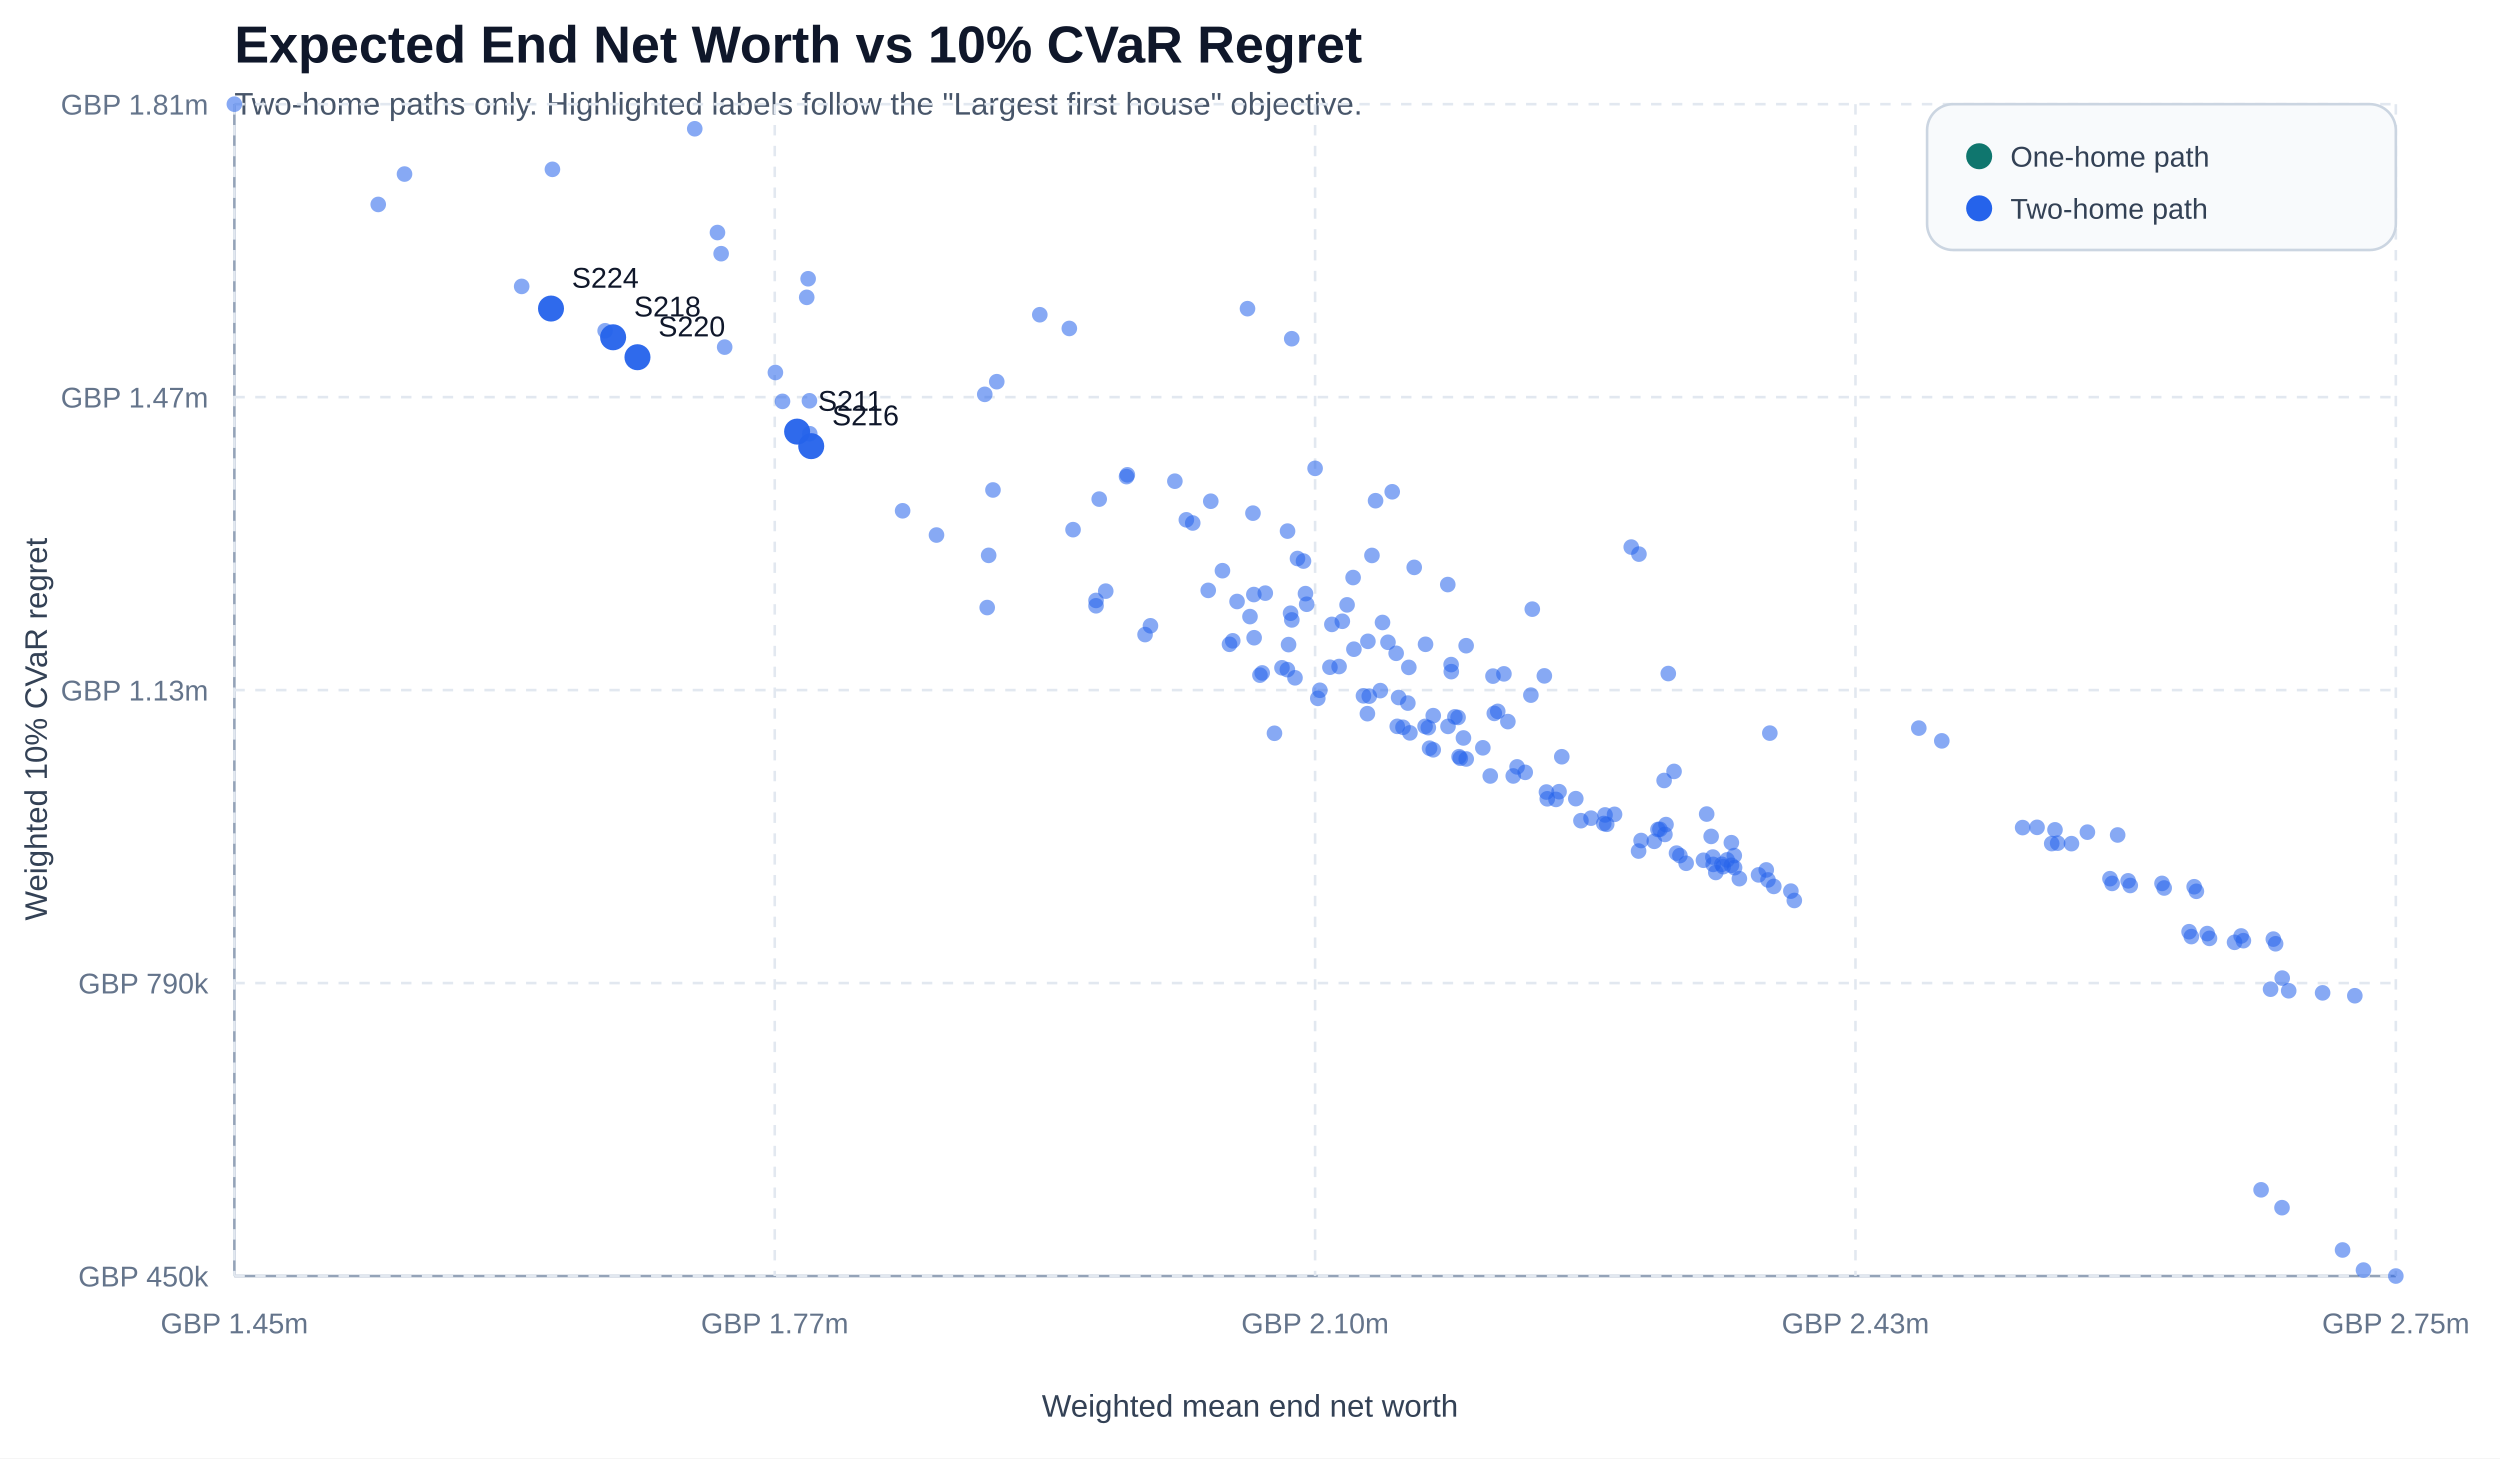
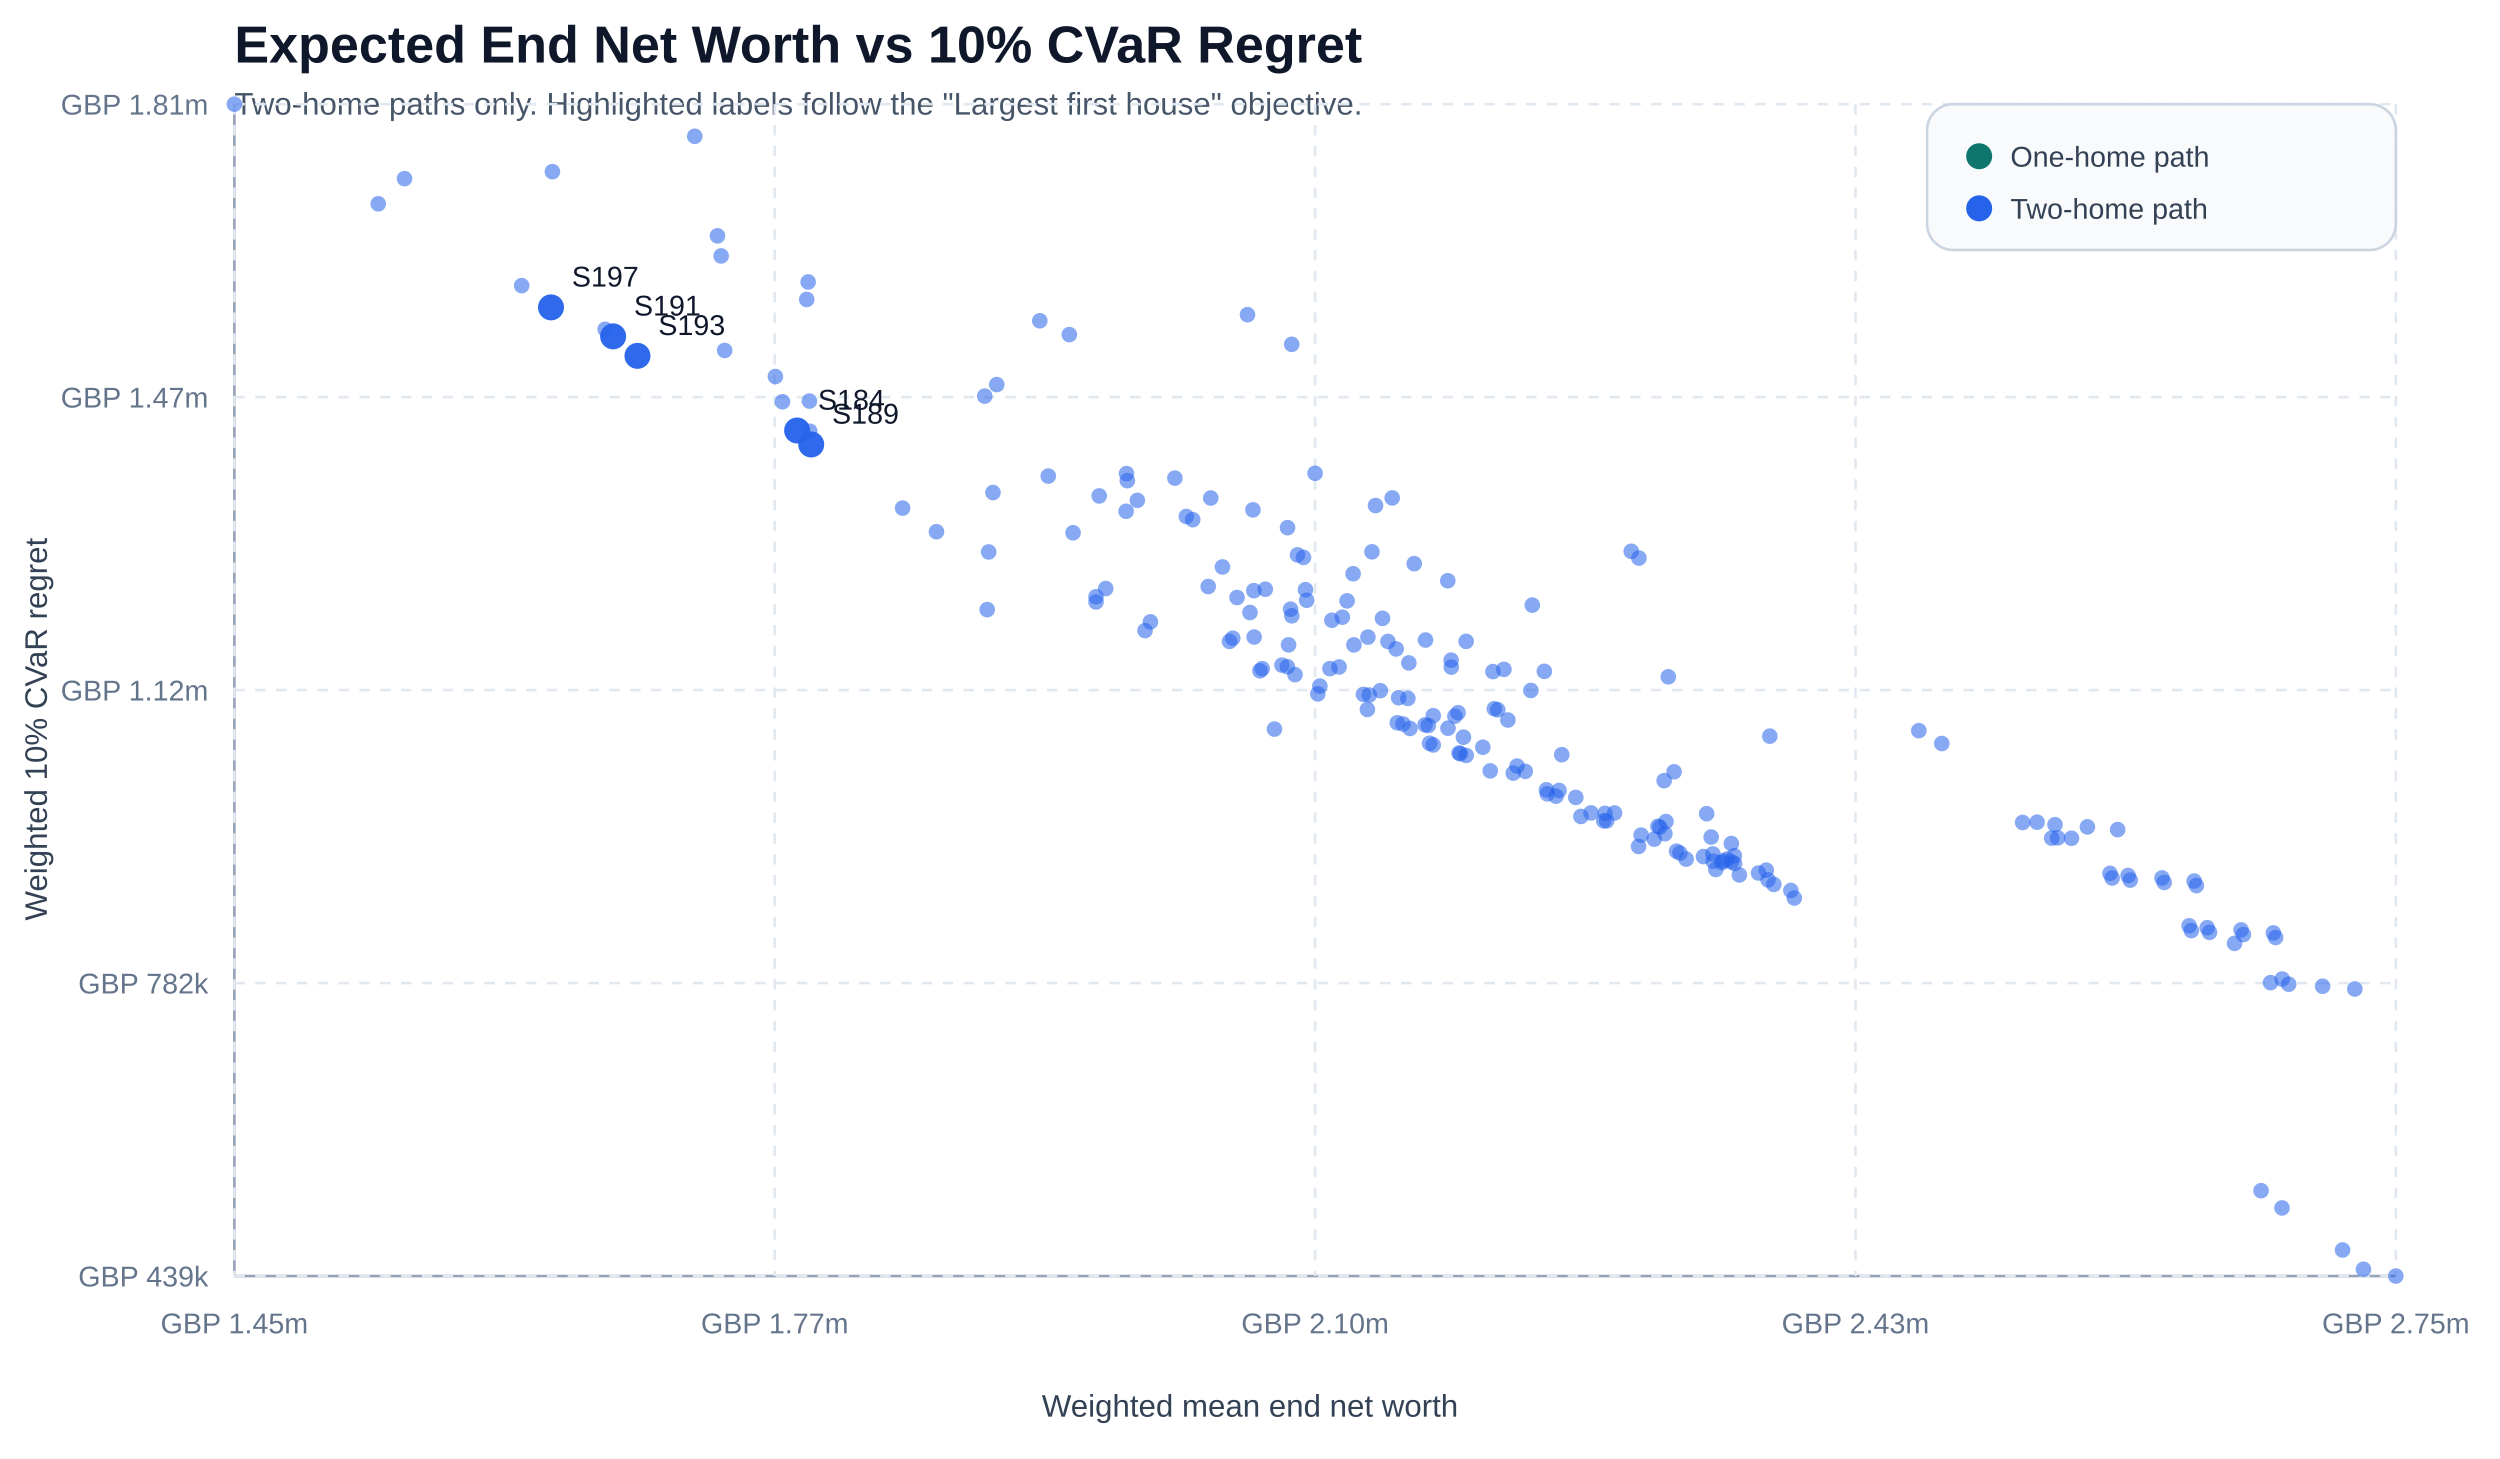
<svg xmlns="http://www.w3.org/2000/svg" width="960" height="560" viewBox="0 0 960 560">
  <rect width="960" height="560" fill="#ffffff" />
  <text x="90" y="24" font-size="20" font-family="Arial, sans-serif" font-weight="700" fill="#0f172a">Expected End Net Worth vs 10% CVaR Regret</text>
  <text x="90" y="44" font-size="12" font-family="Arial, sans-serif" fill="#475569">Two-home paths only. Highlighted labels follow the "Largest first house" objective.</text>
  <line x1="90" y1="490" x2="920" y2="490" stroke="#94a3b8" />
  <line x1="90" y1="40" x2="90" y2="490" stroke="#94a3b8" />
  <line x1="90" y1="40" x2="90" y2="490" stroke="#e2e8f0" stroke-dasharray="4 4" />
  <line x1="90" y1="490" x2="920" y2="490" stroke="#e2e8f0" stroke-dasharray="4 4" />
  <text x="90" y="512" text-anchor="middle" font-size="11" font-family="Arial, sans-serif" fill="#64748b">GBP 1.45m</text>
-   <text x="80" y="494" text-anchor="end" font-size="11" font-family="Arial, sans-serif" fill="#64748b">GBP 450k</text>
+   <text x="80" y="494" text-anchor="end" font-size="11" font-family="Arial, sans-serif" fill="#64748b">GBP 439k</text>
  <line x1="297.5" y1="40" x2="297.5" y2="490" stroke="#e2e8f0" stroke-dasharray="4 4" />
  <line x1="90" y1="377.5" x2="920" y2="377.5" stroke="#e2e8f0" stroke-dasharray="4 4" />
  <text x="297.5" y="512" text-anchor="middle" font-size="11" font-family="Arial, sans-serif" fill="#64748b">GBP 1.77m</text>
-   <text x="80" y="381.5" text-anchor="end" font-size="11" font-family="Arial, sans-serif" fill="#64748b">GBP 790k</text>
+   <text x="80" y="381.5" text-anchor="end" font-size="11" font-family="Arial, sans-serif" fill="#64748b">GBP 782k</text>
  <line x1="505" y1="40" x2="505" y2="490" stroke="#e2e8f0" stroke-dasharray="4 4" />
  <line x1="90" y1="265" x2="920" y2="265" stroke="#e2e8f0" stroke-dasharray="4 4" />
  <text x="505" y="512" text-anchor="middle" font-size="11" font-family="Arial, sans-serif" fill="#64748b">GBP 2.10m</text>
-   <text x="80" y="269" text-anchor="end" font-size="11" font-family="Arial, sans-serif" fill="#64748b">GBP 1.13m</text>
+   <text x="80" y="269" text-anchor="end" font-size="11" font-family="Arial, sans-serif" fill="#64748b">GBP 1.12m</text>
  <line x1="712.5" y1="40" x2="712.5" y2="490" stroke="#e2e8f0" stroke-dasharray="4 4" />
  <line x1="90" y1="152.5" x2="920" y2="152.5" stroke="#e2e8f0" stroke-dasharray="4 4" />
  <text x="712.5" y="512" text-anchor="middle" font-size="11" font-family="Arial, sans-serif" fill="#64748b">GBP 2.43m</text>
  <text x="80" y="156.5" text-anchor="end" font-size="11" font-family="Arial, sans-serif" fill="#64748b">GBP 1.47m</text>
  <line x1="920" y1="40" x2="920" y2="490" stroke="#e2e8f0" stroke-dasharray="4 4" />
  <line x1="90" y1="40" x2="920" y2="40" stroke="#e2e8f0" stroke-dasharray="4 4" />
  <text x="920" y="512" text-anchor="middle" font-size="11" font-family="Arial, sans-serif" fill="#64748b">GBP 2.75m</text>
  <text x="80" y="44" text-anchor="end" font-size="11" font-family="Arial, sans-serif" fill="#64748b">GBP 1.81m</text>
  <polyline points="920,490" fill="none" stroke="#0f766e" stroke-width="2.5" />
-   <circle cx="548.948" cy="287.307" r="3" fill="#2563eb" opacity="0.55" />
-   <circle cx="483.819" cy="259.259" r="3" fill="#2563eb" opacity="0.55" />
-   <circle cx="506.037" cy="268.173" r="3" fill="#2563eb" opacity="0.55" />
-   <circle cx="560.278" cy="290.574" r="3" fill="#2563eb" opacity="0.55" />
-   <circle cx="536.544" cy="278.919" r="3" fill="#2563eb" opacity="0.55" />
-   <circle cx="647.477" cy="331.497" r="3" fill="#2563eb" opacity="0.55" />
-   <circle cx="573.304" cy="259.629" r="3" fill="#2563eb" opacity="0.55" />
-   <circle cx="441.774" cy="240.305" r="3" fill="#2563eb" opacity="0.55" />
-   <circle cx="629.215" cy="326.806" r="3" fill="#2563eb" opacity="0.55" />
-   <circle cx="484.683" cy="258.403" r="3" fill="#2563eb" opacity="0.55" />
-   <circle cx="597.499" cy="306.978" r="3" fill="#2563eb" opacity="0.55" />
-   <circle cx="610.951" cy="314.172" r="3" fill="#2563eb" opacity="0.55" />
-   <circle cx="658.864" cy="335.033" r="3" fill="#2563eb" opacity="0.55" />
-   <circle cx="562.998" cy="247.95" r="3" fill="#2563eb" opacity="0.55" />
-   <circle cx="420.878" cy="232.622" r="3" fill="#2563eb" opacity="0.55" />
-   <circle cx="557.295" cy="257.907" r="3" fill="#2563eb" opacity="0.55" />
-   <circle cx="538.747" cy="279.275" r="3" fill="#2563eb" opacity="0.55" />
-   <circle cx="572.257" cy="297.981" r="3" fill="#2563eb" opacity="0.55" />
-   <circle cx="639.746" cy="316.64" r="3" fill="#2563eb" opacity="0.55" />
-   <circle cx="557.234" cy="255.202" r="3" fill="#2563eb" opacity="0.55" />
-   <circle cx="594.155" cy="306.743" r="3" fill="#2563eb" opacity="0.55" />
-   <circle cx="645.08" cy="328.547" r="3" fill="#2563eb" opacity="0.55" />
-   <circle cx="635.24" cy="323.067" r="3" fill="#2563eb" opacity="0.55" />
-   <circle cx="581.093" cy="297.969" r="3" fill="#2563eb" opacity="0.55" />
-   <circle cx="547.227" cy="278.933" r="3" fill="#2563eb" opacity="0.55" />
-   <circle cx="523.568" cy="267.195" r="3" fill="#2563eb" opacity="0.55" />
-   <circle cx="616.971" cy="316.526" r="3" fill="#2563eb" opacity="0.55" />
-   <circle cx="547.403" cy="247.413" r="3" fill="#2563eb" opacity="0.55" />
-   <circle cx="607.08" cy="315.146" r="3" fill="#2563eb" opacity="0.55" />
-   <circle cx="598.677" cy="304.01" r="3" fill="#2563eb" opacity="0.55" />
-   <circle cx="494.348" cy="257.138" r="3" fill="#2563eb" opacity="0.55" />
-   <circle cx="615.855" cy="316.222" r="3" fill="#2563eb" opacity="0.55" />
-   <circle cx="585.686" cy="296.582" r="3" fill="#2563eb" opacity="0.55" />
-   <circle cx="541.406" cy="281.431" r="3" fill="#2563eb" opacity="0.55" />
-   <circle cx="561.961" cy="283.378" r="3" fill="#2563eb" opacity="0.55" />
-   <circle cx="550.353" cy="287.926" r="3" fill="#2563eb" opacity="0.55" />
-   <circle cx="667.917" cy="337.403" r="3" fill="#2563eb" opacity="0.55" />
-   <circle cx="540.991" cy="256.274" r="3" fill="#2563eb" opacity="0.55" />
-   <circle cx="536.123" cy="250.864" r="3" fill="#2563eb" opacity="0.55" />
-   <circle cx="619.985" cy="312.706" r="3" fill="#2563eb" opacity="0.55" />
-   <circle cx="530.882" cy="239.033" r="3" fill="#2563eb" opacity="0.55" />
-   <circle cx="654.128" cy="330.338" r="3" fill="#2563eb" opacity="0.55" />
-   <circle cx="472.132" cy="247.413" r="3" fill="#2563eb" opacity="0.55" />
-   <circle cx="517.278" cy="232.266" r="3" fill="#2563eb" opacity="0.55" />
-   <circle cx="689.018" cy="345.784" r="3" fill="#2563eb" opacity="0.55" />
-   <circle cx="630.179" cy="322.756" r="3" fill="#2563eb" opacity="0.55" />
-   <circle cx="582.558" cy="294.483" r="3" fill="#2563eb" opacity="0.55" />
-   <circle cx="525.795" cy="267.325" r="3" fill="#2563eb" opacity="0.55" />
-   <circle cx="616.338" cy="312.933" r="3" fill="#2563eb" opacity="0.55" />
-   <circle cx="540.614" cy="269.986" r="3" fill="#2563eb" opacity="0.55" />
-   <circle cx="525.278" cy="246.27" r="3" fill="#2563eb" opacity="0.55" />
-   <circle cx="506.828" cy="265.068" r="3" fill="#2563eb" opacity="0.55" />
-   <circle cx="511.439" cy="239.77" r="3" fill="#2563eb" opacity="0.55" />
-   <circle cx="605.105" cy="306.682" r="3" fill="#2563eb" opacity="0.55" />
-   <circle cx="661.717" cy="332.794" r="3" fill="#2563eb" opacity="0.55" />
-   <circle cx="560.763" cy="291.167" r="3" fill="#2563eb" opacity="0.55" />
-   <circle cx="496.055" cy="238.049" r="3" fill="#2563eb" opacity="0.55" />
-   <circle cx="473.375" cy="246.078" r="3" fill="#2563eb" opacity="0.55" />
-   <circle cx="657.869" cy="331.93" r="3" fill="#2563eb" opacity="0.55" />
-   <circle cx="664.874" cy="332.277" r="3" fill="#2563eb" opacity="0.55" />
-   <circle cx="420.879" cy="230.565" r="3" fill="#2563eb" opacity="0.55" />
-   <circle cx="643.78" cy="327.597" r="3" fill="#2563eb" opacity="0.55" />
-   <circle cx="593.834" cy="304.141" r="3" fill="#2563eb" opacity="0.55" />
-   <circle cx="569.41" cy="287.16" r="3" fill="#2563eb" opacity="0.55" />
-   <circle cx="657.736" cy="329.112" r="3" fill="#2563eb" opacity="0.55" />
-   <circle cx="525.082" cy="274.048" r="3" fill="#2563eb" opacity="0.55" />
-   <circle cx="587.854" cy="266.93" r="3" fill="#2563eb" opacity="0.55" />
-   <circle cx="599.722" cy="290.592" r="3" fill="#2563eb" opacity="0.55" />
-   <circle cx="492.278" cy="256.429" r="3" fill="#2563eb" opacity="0.55" />
-   <circle cx="593.03" cy="259.534" r="3" fill="#2563eb" opacity="0.55" />
-   <circle cx="573.814" cy="273.948" r="3" fill="#2563eb" opacity="0.55" />
-   <circle cx="497.277" cy="260.281" r="3" fill="#2563eb" opacity="0.55" />
-   <circle cx="515.452" cy="238.568" r="3" fill="#2563eb" opacity="0.55" />
-   <circle cx="681.139" cy="340.381" r="3" fill="#2563eb" opacity="0.55" />
-   <circle cx="559.901" cy="275.499" r="3" fill="#2563eb" opacity="0.55" />
-   <circle cx="577.509" cy="258.764" r="3" fill="#2563eb" opacity="0.55" />
-   <circle cx="575.135" cy="273.167" r="3" fill="#2563eb" opacity="0.55" />
-   <circle cx="661.206" cy="331.886" r="3" fill="#2563eb" opacity="0.55" />
-   <circle cx="481.587" cy="244.889" r="3" fill="#2563eb" opacity="0.55" />
-   <circle cx="548.478" cy="279.411" r="3" fill="#2563eb" opacity="0.55" />
-   <circle cx="636.646" cy="318.522" r="3" fill="#2563eb" opacity="0.55" />
-   <circle cx="501.764" cy="232.029" r="3" fill="#2563eb" opacity="0.55" />
-   <circle cx="655.364" cy="312.598" r="3" fill="#2563eb" opacity="0.55" />
-   <circle cx="675.289" cy="335.958" r="3" fill="#2563eb" opacity="0.55" />
-   <circle cx="519.898" cy="249.292" r="3" fill="#2563eb" opacity="0.55" />
+   <circle cx="548.948" cy="285.415" r="3" fill="#2563eb" opacity="0.55" />
+   <circle cx="483.819" cy="257.584" r="3" fill="#2563eb" opacity="0.55" />
+   <circle cx="506.037" cy="266.446" r="3" fill="#2563eb" opacity="0.55" />
+   <circle cx="560.278" cy="289.164" r="3" fill="#2563eb" opacity="0.55" />
+   <circle cx="536.544" cy="277.553" r="3" fill="#2563eb" opacity="0.55" />
+   <circle cx="647.477" cy="329.896" r="3" fill="#2563eb" opacity="0.55" />
+   <circle cx="441.774" cy="238.793" r="3" fill="#2563eb" opacity="0.55" />
+   <circle cx="573.304" cy="257.886" r="3" fill="#2563eb" opacity="0.55" />
+   <circle cx="629.215" cy="325.03" r="3" fill="#2563eb" opacity="0.55" />
+   <circle cx="484.683" cy="256.763" r="3" fill="#2563eb" opacity="0.55" />
+   <circle cx="597.499" cy="305.733" r="3" fill="#2563eb" opacity="0.55" />
+   <circle cx="610.951" cy="312.157" r="3" fill="#2563eb" opacity="0.55" />
+   <circle cx="658.864" cy="333.877" r="3" fill="#2563eb" opacity="0.55" />
+   <circle cx="562.998" cy="246.292" r="3" fill="#2563eb" opacity="0.55" />
+   <circle cx="420.878" cy="231.15" r="3" fill="#2563eb" opacity="0.55" />
+   <circle cx="557.295" cy="256.173" r="3" fill="#2563eb" opacity="0.55" />
+   <circle cx="538.747" cy="277.993" r="3" fill="#2563eb" opacity="0.55" />
+   <circle cx="572.257" cy="296.018" r="3" fill="#2563eb" opacity="0.55" />
+   <circle cx="639.746" cy="315.482" r="3" fill="#2563eb" opacity="0.55" />
+   <circle cx="557.234" cy="253.497" r="3" fill="#2563eb" opacity="0.55" />
+   <circle cx="594.155" cy="304.814" r="3" fill="#2563eb" opacity="0.55" />
+   <circle cx="645.08" cy="327.574" r="3" fill="#2563eb" opacity="0.55" />
+   <circle cx="635.24" cy="322.22" r="3" fill="#2563eb" opacity="0.55" />
+   <circle cx="581.093" cy="296.868" r="3" fill="#2563eb" opacity="0.55" />
+   <circle cx="547.227" cy="278.343" r="3" fill="#2563eb" opacity="0.55" />
+   <circle cx="523.568" cy="266.64" r="3" fill="#2563eb" opacity="0.55" />
+   <circle cx="616.971" cy="315.213" r="3" fill="#2563eb" opacity="0.55" />
+   <circle cx="547.403" cy="245.765" r="3" fill="#2563eb" opacity="0.55" />
+   <circle cx="607.08" cy="313.507" r="3" fill="#2563eb" opacity="0.55" />
+   <circle cx="598.677" cy="303.532" r="3" fill="#2563eb" opacity="0.55" />
+   <circle cx="494.348" cy="256.014" r="3" fill="#2563eb" opacity="0.55" />
+   <circle cx="615.855" cy="315.202" r="3" fill="#2563eb" opacity="0.55" />
+   <circle cx="585.686" cy="296.196" r="3" fill="#2563eb" opacity="0.55" />
+   <circle cx="561.961" cy="283.082" r="3" fill="#2563eb" opacity="0.55" />
+   <circle cx="541.406" cy="279.715" r="3" fill="#2563eb" opacity="0.55" />
+   <circle cx="550.353" cy="286.052" r="3" fill="#2563eb" opacity="0.55" />
+   <circle cx="667.917" cy="335.982" r="3" fill="#2563eb" opacity="0.55" />
+   <circle cx="619.985" cy="312.181" r="3" fill="#2563eb" opacity="0.55" />
+   <circle cx="540.991" cy="254.559" r="3" fill="#2563eb" opacity="0.55" />
+   <circle cx="536.123" cy="249.184" r="3" fill="#2563eb" opacity="0.55" />
+   <circle cx="530.882" cy="237.443" r="3" fill="#2563eb" opacity="0.55" />
+   <circle cx="654.128" cy="328.925" r="3" fill="#2563eb" opacity="0.55" />
+   <circle cx="472.132" cy="246.303" r="3" fill="#2563eb" opacity="0.55" />
+   <circle cx="517.278" cy="230.728" r="3" fill="#2563eb" opacity="0.55" />
+   <circle cx="582.558" cy="294.166" r="3" fill="#2563eb" opacity="0.55" />
+   <circle cx="525.795" cy="266.894" r="3" fill="#2563eb" opacity="0.55" />
+   <circle cx="689.018" cy="344.838" r="3" fill="#2563eb" opacity="0.55" />
+   <circle cx="630.179" cy="320.685" r="3" fill="#2563eb" opacity="0.55" />
+   <circle cx="616.338" cy="312.333" r="3" fill="#2563eb" opacity="0.55" />
+   <circle cx="540.614" cy="268.191" r="3" fill="#2563eb" opacity="0.55" />
+   <circle cx="525.278" cy="244.641" r="3" fill="#2563eb" opacity="0.55" />
+   <circle cx="506.828" cy="263.449" r="3" fill="#2563eb" opacity="0.55" />
+   <circle cx="605.105" cy="306.202" r="3" fill="#2563eb" opacity="0.55" />
+   <circle cx="511.439" cy="238.181" r="3" fill="#2563eb" opacity="0.55" />
+   <circle cx="661.717" cy="330.586" r="3" fill="#2563eb" opacity="0.55" />
+   <circle cx="560.763" cy="289.418" r="3" fill="#2563eb" opacity="0.55" />
+   <circle cx="496.055" cy="236.467" r="3" fill="#2563eb" opacity="0.55" />
+   <circle cx="473.375" cy="245.078" r="3" fill="#2563eb" opacity="0.55" />
+   <circle cx="657.869" cy="330.706" r="3" fill="#2563eb" opacity="0.55" />
+   <circle cx="664.874" cy="330.934" r="3" fill="#2563eb" opacity="0.55" />
+   <circle cx="643.78" cy="326.843" r="3" fill="#2563eb" opacity="0.55" />
+   <circle cx="420.879" cy="229.136" r="3" fill="#2563eb" opacity="0.55" />
+   <circle cx="569.41" cy="286.943" r="3" fill="#2563eb" opacity="0.55" />
+   <circle cx="593.834" cy="303.283" r="3" fill="#2563eb" opacity="0.55" />
+   <circle cx="657.736" cy="327.906" r="3" fill="#2563eb" opacity="0.55" />
+   <circle cx="525.082" cy="272.42" r="3" fill="#2563eb" opacity="0.55" />
+   <circle cx="587.854" cy="265.142" r="3" fill="#2563eb" opacity="0.55" />
+   <circle cx="599.722" cy="289.803" r="3" fill="#2563eb" opacity="0.55" />
+   <circle cx="492.278" cy="255.403" r="3" fill="#2563eb" opacity="0.55" />
+   <circle cx="593.03" cy="257.788" r="3" fill="#2563eb" opacity="0.55" />
+   <circle cx="573.814" cy="272.155" r="3" fill="#2563eb" opacity="0.55" />
+   <circle cx="497.277" cy="259.056" r="3" fill="#2563eb" opacity="0.55" />
+   <circle cx="681.139" cy="339.621" r="3" fill="#2563eb" opacity="0.55" />
+   <circle cx="515.452" cy="236.995" r="3" fill="#2563eb" opacity="0.55" />
+   <circle cx="559.901" cy="273.676" r="3" fill="#2563eb" opacity="0.55" />
+   <circle cx="575.135" cy="272.55" r="3" fill="#2563eb" opacity="0.55" />
+   <circle cx="481.587" cy="244.621" r="3" fill="#2563eb" opacity="0.55" />
+   <circle cx="661.206" cy="331.213" r="3" fill="#2563eb" opacity="0.55" />
+   <circle cx="577.509" cy="257.035" r="3" fill="#2563eb" opacity="0.55" />
+   <circle cx="548.478" cy="278.603" r="3" fill="#2563eb" opacity="0.55" />
+   <circle cx="636.646" cy="317.303" r="3" fill="#2563eb" opacity="0.55" />
+   <circle cx="655.364" cy="312.46" r="3" fill="#2563eb" opacity="0.55" />
+   <circle cx="501.764" cy="230.498" r="3" fill="#2563eb" opacity="0.55" />
+   <circle cx="675.289" cy="335.236" r="3" fill="#2563eb" opacity="0.55" />
+   <circle cx="519.898" cy="247.633" r="3" fill="#2563eb" opacity="0.55" />
  <circle cx="920" cy="490" r="3" fill="#2563eb" opacity="0.55" />
-   <circle cx="666.078" cy="333.184" r="3" fill="#2563eb" opacity="0.55" />
-   <circle cx="501.299" cy="227.953" r="3" fill="#2563eb" opacity="0.55" />
-   <circle cx="543.06" cy="217.873" r="3" fill="#2563eb" opacity="0.55" />
-   <circle cx="907.579" cy="487.71" r="3" fill="#2563eb" opacity="0.55" />
-   <circle cx="563.026" cy="291.444" r="3" fill="#2563eb" opacity="0.55" />
-   <circle cx="665.966" cy="328.544" r="3" fill="#2563eb" opacity="0.55" />
-   <circle cx="639.327" cy="320.419" r="3" fill="#2563eb" opacity="0.55" />
-   <circle cx="530.039" cy="265.198" r="3" fill="#2563eb" opacity="0.55" />
-   <circle cx="424.601" cy="226.998" r="3" fill="#2563eb" opacity="0.55" />
-   <circle cx="495.575" cy="235.485" r="3" fill="#2563eb" opacity="0.55" />
-   <circle cx="479.996" cy="236.771" r="3" fill="#2563eb" opacity="0.55" />
-   <circle cx="899.545" cy="479.994" r="3" fill="#2563eb" opacity="0.55" />
-   <circle cx="678.246" cy="334.051" r="3" fill="#2563eb" opacity="0.55" />
-   <circle cx="359.614" cy="205.456" r="3" fill="#2563eb" opacity="0.55" />
-   <circle cx="579.023" cy="277.092" r="3" fill="#2563eb" opacity="0.55" />
-   <circle cx="642.835" cy="296.224" r="3" fill="#2563eb" opacity="0.55" />
-   <circle cx="637.413" cy="318.457" r="3" fill="#2563eb" opacity="0.55" />
-   <circle cx="379.644" cy="213.258" r="3" fill="#2563eb" opacity="0.55" />
-   <circle cx="519.594" cy="221.778" r="3" fill="#2563eb" opacity="0.55" />
-   <circle cx="687.695" cy="342.195" r="3" fill="#2563eb" opacity="0.55" />
-   <circle cx="555.944" cy="224.473" r="3" fill="#2563eb" opacity="0.55" />
-   <circle cx="550.366" cy="274.808" r="3" fill="#2563eb" opacity="0.55" />
-   <circle cx="663.211" cy="330.19" r="3" fill="#2563eb" opacity="0.55" />
-   <circle cx="475.028" cy="230.975" r="3" fill="#2563eb" opacity="0.55" />
-   <circle cx="639.023" cy="299.706" r="3" fill="#2563eb" opacity="0.55" />
-   <circle cx="588.4" cy="233.914" r="3" fill="#2563eb" opacity="0.55" />
-   <circle cx="657.083" cy="321.18" r="3" fill="#2563eb" opacity="0.55" />
-   <circle cx="876.291" cy="463.748" r="3" fill="#2563eb" opacity="0.55" />
-   <circle cx="526.828" cy="213.289" r="3" fill="#2563eb" opacity="0.55" />
-   <circle cx="494.806" cy="247.53" r="3" fill="#2563eb" opacity="0.55" />
-   <circle cx="500.543" cy="215.453" r="3" fill="#2563eb" opacity="0.55" />
-   <circle cx="485.869" cy="227.765" r="3" fill="#2563eb" opacity="0.55" />
-   <circle cx="514.207" cy="255.944" r="3" fill="#2563eb" opacity="0.55" />
-   <circle cx="868.256" cy="456.893" r="3" fill="#2563eb" opacity="0.55" />
-   <circle cx="678.907" cy="337.895" r="3" fill="#2563eb" opacity="0.55" />
-   <circle cx="537.065" cy="267.843" r="3" fill="#2563eb" opacity="0.55" />
-   <circle cx="558.667" cy="275.278" r="3" fill="#2563eb" opacity="0.55" />
-   <circle cx="664.845" cy="323.592" r="3" fill="#2563eb" opacity="0.55" />
-   <circle cx="532.982" cy="246.636" r="3" fill="#2563eb" opacity="0.55" />
-   <circle cx="481.474" cy="228.309" r="3" fill="#2563eb" opacity="0.55" />
-   <circle cx="498.235" cy="214.471" r="3" fill="#2563eb" opacity="0.55" />
-   <circle cx="469.42" cy="219.146" r="3" fill="#2563eb" opacity="0.55" />
-   <circle cx="463.96" cy="226.704" r="3" fill="#2563eb" opacity="0.55" />
-   <circle cx="904.251" cy="382.362" r="3" fill="#2563eb" opacity="0.55" />
-   <circle cx="891.881" cy="381.26" r="3" fill="#2563eb" opacity="0.55" />
-   <circle cx="878.859" cy="380.452" r="3" fill="#2563eb" opacity="0.55" />
-   <circle cx="494.413" cy="203.945" r="3" fill="#2563eb" opacity="0.55" />
-   <circle cx="871.896" cy="379.851" r="3" fill="#2563eb" opacity="0.55" />
-   <circle cx="876.37" cy="375.593" r="3" fill="#2563eb" opacity="0.55" />
-   <circle cx="873.832" cy="362.41" r="3" fill="#2563eb" opacity="0.55" />
-   <circle cx="872.962" cy="360.617" r="3" fill="#2563eb" opacity="0.55" />
-   <circle cx="861.462" cy="361.223" r="3" fill="#2563eb" opacity="0.55" />
-   <circle cx="858.065" cy="361.854" r="3" fill="#2563eb" opacity="0.55" />
-   <circle cx="860.592" cy="359.405" r="3" fill="#2563eb" opacity="0.55" />
-   <circle cx="848.44" cy="360.338" r="3" fill="#2563eb" opacity="0.55" />
-   <circle cx="847.57" cy="358.497" r="3" fill="#2563eb" opacity="0.55" />
-   <circle cx="841.477" cy="359.65" r="3" fill="#2563eb" opacity="0.55" />
-   <circle cx="840.608" cy="357.774" r="3" fill="#2563eb" opacity="0.55" />
-   <circle cx="458.008" cy="200.837" r="3" fill="#2563eb" opacity="0.55" />
-   <circle cx="843.412" cy="342.261" r="3" fill="#2563eb" opacity="0.55" />
-   <circle cx="481.137" cy="197.053" r="3" fill="#2563eb" opacity="0.55" />
-   <circle cx="842.559" cy="340.507" r="3" fill="#2563eb" opacity="0.55" />
-   <circle cx="831.043" cy="340.99" r="3" fill="#2563eb" opacity="0.55" />
-   <circle cx="830.212" cy="339.225" r="3" fill="#2563eb" opacity="0.55" />
-   <circle cx="818.02" cy="340.026" r="3" fill="#2563eb" opacity="0.55" />
-   <circle cx="817.193" cy="338.241" r="3" fill="#2563eb" opacity="0.55" />
-   <circle cx="811.058" cy="339.234" r="3" fill="#2563eb" opacity="0.55" />
-   <circle cx="810.231" cy="337.415" r="3" fill="#2563eb" opacity="0.55" />
-   <circle cx="813.179" cy="320.633" r="3" fill="#2563eb" opacity="0.55" />
-   <circle cx="795.443" cy="323.956" r="3" fill="#2563eb" opacity="0.55" />
-   <circle cx="790.142" cy="323.778" r="3" fill="#2563eb" opacity="0.55" />
-   <circle cx="787.86" cy="323.939" r="3" fill="#2563eb" opacity="0.55" />
-   <circle cx="801.564" cy="319.547" r="3" fill="#2563eb" opacity="0.55" />
-   <circle cx="789.117" cy="318.656" r="3" fill="#2563eb" opacity="0.55" />
-   <circle cx="455.556" cy="199.611" r="3" fill="#2563eb" opacity="0.55" />
-   <circle cx="782.229" cy="317.701" r="3" fill="#2563eb" opacity="0.55" />
-   <circle cx="464.938" cy="192.469" r="3" fill="#2563eb" opacity="0.55" />
-   <circle cx="776.691" cy="317.793" r="3" fill="#2563eb" opacity="0.55" />
-   <circle cx="422.095" cy="191.66" r="3" fill="#2563eb" opacity="0.55" />
-   <circle cx="745.649" cy="284.491" r="3" fill="#2563eb" opacity="0.55" />
-   <circle cx="736.821" cy="279.597" r="3" fill="#2563eb" opacity="0.55" />
-   <circle cx="451.151" cy="184.775" r="3" fill="#2563eb" opacity="0.55" />
-   <circle cx="679.615" cy="281.518" r="3" fill="#2563eb" opacity="0.55" />
-   <circle cx="432.591" cy="183.026" r="3" fill="#2563eb" opacity="0.55" />
-   <circle cx="640.623" cy="258.645" r="3" fill="#2563eb" opacity="0.55" />
-   <circle cx="556.035" cy="278.934" r="3" fill="#2563eb" opacity="0.55" />
-   <circle cx="489.395" cy="281.578" r="3" fill="#2563eb" opacity="0.55" />
-   <circle cx="510.691" cy="256.214" r="3" fill="#2563eb" opacity="0.55" />
-   <circle cx="629.353" cy="212.781" r="3" fill="#2563eb" opacity="0.55" />
-   <circle cx="626.394" cy="210.073" r="3" fill="#2563eb" opacity="0.55" />
-   <circle cx="534.608" cy="188.843" r="3" fill="#2563eb" opacity="0.55" />
-   <circle cx="379.087" cy="233.3" r="3" fill="#2563eb" opacity="0.55" />
-   <circle cx="439.704" cy="243.677" r="3" fill="#2563eb" opacity="0.55" />
-   <circle cx="528.213" cy="192.268" r="3" fill="#2563eb" opacity="0.55" />
-   <circle cx="432.899" cy="182.331" r="3" fill="#2563eb" opacity="0.55" />
-   <circle cx="504.999" cy="179.85" r="3" fill="#2563eb" opacity="0.55" />
-   <circle cx="412.051" cy="203.39" r="3" fill="#2563eb" opacity="0.55" />
-   <circle cx="311.507" cy="171.32" r="5" fill="#2563eb" opacity="0.95" />
-   <text x="319.507" y="163.32" font-size="11" font-family="Arial, sans-serif" fill="#0f172a">S216</text>
-   <circle cx="306.094" cy="165.74" r="5" fill="#2563eb" opacity="0.95" />
-   <text x="314.094" y="157.74" font-size="11" font-family="Arial, sans-serif" fill="#0f172a">S211</text>
-   <circle cx="378.145" cy="151.431" r="3" fill="#2563eb" opacity="0.55" />
-   <circle cx="382.755" cy="146.57" r="3" fill="#2563eb" opacity="0.55" />
-   <circle cx="381.301" cy="188.151" r="3" fill="#2563eb" opacity="0.55" />
-   <circle cx="346.605" cy="196.145" r="3" fill="#2563eb" opacity="0.55" />
-   <circle cx="310.824" cy="153.901" r="3" fill="#2563eb" opacity="0.55" />
-   <circle cx="300.482" cy="154.128" r="3" fill="#2563eb" opacity="0.55" />
-   <circle cx="496.027" cy="130.067" r="3" fill="#2563eb" opacity="0.55" />
-   <circle cx="479.041" cy="118.529" r="3" fill="#2563eb" opacity="0.55" />
-   <circle cx="244.789" cy="137.174" r="5" fill="#2563eb" opacity="0.95" />
-   <text x="252.789" y="129.174" font-size="11" font-family="Arial, sans-serif" fill="#0f172a">S220</text>
-   <circle cx="310.945" cy="166.553" r="3" fill="#2563eb" opacity="0.55" />
-   <circle cx="410.622" cy="126.124" r="3" fill="#2563eb" opacity="0.55" />
-   <circle cx="235.44" cy="129.519" r="5" fill="#2563eb" opacity="0.95" />
-   <text x="243.44" y="121.519" font-size="11" font-family="Arial, sans-serif" fill="#0f172a">S218</text>
-   <circle cx="309.782" cy="114.18" r="3" fill="#2563eb" opacity="0.55" />
-   <circle cx="399.282" cy="120.857" r="3" fill="#2563eb" opacity="0.55" />
-   <circle cx="310.324" cy="107.042" r="3" fill="#2563eb" opacity="0.55" />
-   <circle cx="297.751" cy="143.046" r="3" fill="#2563eb" opacity="0.55" />
-   <circle cx="211.586" cy="118.486" r="5" fill="#2563eb" opacity="0.95" />
-   <text x="219.586" y="110.486" font-size="11" font-family="Arial, sans-serif" fill="#0f172a">S224</text>
-   <circle cx="276.918" cy="97.414" r="3" fill="#2563eb" opacity="0.55" />
-   <circle cx="200.321" cy="109.98" r="3" fill="#2563eb" opacity="0.55" />
-   <circle cx="278.272" cy="133.292" r="3" fill="#2563eb" opacity="0.55" />
-   <circle cx="275.506" cy="89.296" r="3" fill="#2563eb" opacity="0.55" />
-   <circle cx="232.374" cy="127.012" r="3" fill="#2563eb" opacity="0.55" />
-   <circle cx="212.132" cy="65.027" r="3" fill="#2563eb" opacity="0.55" />
-   <circle cx="145.242" cy="78.505" r="3" fill="#2563eb" opacity="0.55" />
-   <circle cx="266.782" cy="49.448" r="3" fill="#2563eb" opacity="0.55" />
-   <circle cx="155.332" cy="66.837" r="3" fill="#2563eb" opacity="0.55" />
+   <circle cx="666.078" cy="331.573" r="3" fill="#2563eb" opacity="0.55" />
+   <circle cx="501.299" cy="226.448" r="3" fill="#2563eb" opacity="0.55" />
+   <circle cx="543.06" cy="216.445" r="3" fill="#2563eb" opacity="0.55" />
+   <circle cx="907.579" cy="487.399" r="3" fill="#2563eb" opacity="0.55" />
+   <circle cx="563.026" cy="290.083" r="3" fill="#2563eb" opacity="0.55" />
+   <circle cx="665.966" cy="328.581" r="3" fill="#2563eb" opacity="0.55" />
+   <circle cx="530.039" cy="265.209" r="3" fill="#2563eb" opacity="0.55" />
+   <circle cx="639.327" cy="320.143" r="3" fill="#2563eb" opacity="0.55" />
+   <circle cx="424.601" cy="225.993" r="3" fill="#2563eb" opacity="0.55" />
+   <circle cx="495.575" cy="233.931" r="3" fill="#2563eb" opacity="0.55" />
+   <circle cx="479.996" cy="235.206" r="3" fill="#2563eb" opacity="0.55" />
+   <circle cx="899.545" cy="479.989" r="3" fill="#2563eb" opacity="0.55" />
+   <circle cx="678.246" cy="334.149" r="3" fill="#2563eb" opacity="0.55" />
+   <circle cx="359.614" cy="204.183" r="3" fill="#2563eb" opacity="0.55" />
+   <circle cx="642.835" cy="296.368" r="3" fill="#2563eb" opacity="0.55" />
+   <circle cx="579.023" cy="276.483" r="3" fill="#2563eb" opacity="0.55" />
+   <circle cx="637.413" cy="317.64" r="3" fill="#2563eb" opacity="0.55" />
+   <circle cx="379.644" cy="211.946" r="3" fill="#2563eb" opacity="0.55" />
+   <circle cx="519.594" cy="220.32" r="3" fill="#2563eb" opacity="0.55" />
+   <circle cx="687.695" cy="341.937" r="3" fill="#2563eb" opacity="0.55" />
+   <circle cx="550.366" cy="274.827" r="3" fill="#2563eb" opacity="0.55" />
+   <circle cx="555.944" cy="222.994" r="3" fill="#2563eb" opacity="0.55" />
+   <circle cx="663.211" cy="329.89" r="3" fill="#2563eb" opacity="0.55" />
+   <circle cx="639.023" cy="299.776" r="3" fill="#2563eb" opacity="0.55" />
+   <circle cx="475.028" cy="229.447" r="3" fill="#2563eb" opacity="0.55" />
+   <circle cx="588.4" cy="232.363" r="3" fill="#2563eb" opacity="0.55" />
+   <circle cx="657.083" cy="321.422" r="3" fill="#2563eb" opacity="0.55" />
+   <circle cx="876.291" cy="463.846" r="3" fill="#2563eb" opacity="0.55" />
+   <circle cx="526.828" cy="211.896" r="3" fill="#2563eb" opacity="0.55" />
+   <circle cx="494.806" cy="247.62" r="3" fill="#2563eb" opacity="0.55" />
+   <circle cx="500.543" cy="214.044" r="3" fill="#2563eb" opacity="0.55" />
+   <circle cx="485.869" cy="226.269" r="3" fill="#2563eb" opacity="0.55" />
+   <circle cx="514.207" cy="256.105" r="3" fill="#2563eb" opacity="0.55" />
+   <circle cx="868.256" cy="457.23" r="3" fill="#2563eb" opacity="0.55" />
+   <circle cx="678.907" cy="337.878" r="3" fill="#2563eb" opacity="0.55" />
+   <circle cx="537.065" cy="267.933" r="3" fill="#2563eb" opacity="0.55" />
+   <circle cx="558.667" cy="275.001" r="3" fill="#2563eb" opacity="0.55" />
+   <circle cx="664.845" cy="323.926" r="3" fill="#2563eb" opacity="0.55" />
+   <circle cx="532.982" cy="246.325" r="3" fill="#2563eb" opacity="0.55" />
+   <circle cx="481.474" cy="226.804" r="3" fill="#2563eb" opacity="0.55" />
+   <circle cx="498.235" cy="213.069" r="3" fill="#2563eb" opacity="0.55" />
+   <circle cx="469.42" cy="217.709" r="3" fill="#2563eb" opacity="0.55" />
+   <circle cx="463.96" cy="225.225" r="3" fill="#2563eb" opacity="0.55" />
+   <circle cx="904.251" cy="379.782" r="3" fill="#2563eb" opacity="0.55" />
+   <circle cx="891.881" cy="378.715" r="3" fill="#2563eb" opacity="0.55" />
+   <circle cx="878.859" cy="377.935" r="3" fill="#2563eb" opacity="0.55" />
+   <circle cx="494.413" cy="202.623" r="3" fill="#2563eb" opacity="0.55" />
+   <circle cx="876.37" cy="375.953" r="3" fill="#2563eb" opacity="0.55" />
+   <circle cx="871.896" cy="377.334" r="3" fill="#2563eb" opacity="0.55" />
+   <circle cx="873.832" cy="360.006" r="3" fill="#2563eb" opacity="0.55" />
+   <circle cx="872.962" cy="358.24" r="3" fill="#2563eb" opacity="0.55" />
+   <circle cx="858.065" cy="362.244" r="3" fill="#2563eb" opacity="0.55" />
+   <circle cx="861.462" cy="358.874" r="3" fill="#2563eb" opacity="0.55" />
+   <circle cx="860.592" cy="357.09" r="3" fill="#2563eb" opacity="0.55" />
+   <circle cx="848.44" cy="358.035" r="3" fill="#2563eb" opacity="0.55" />
+   <circle cx="847.57" cy="356.236" r="3" fill="#2563eb" opacity="0.55" />
+   <circle cx="841.477" cy="357.34" r="3" fill="#2563eb" opacity="0.55" />
+   <circle cx="840.608" cy="355.505" r="3" fill="#2563eb" opacity="0.55" />
+   <circle cx="458.008" cy="199.539" r="3" fill="#2563eb" opacity="0.55" />
+   <circle cx="843.412" cy="340.055" r="3" fill="#2563eb" opacity="0.55" />
+   <circle cx="481.137" cy="195.784" r="3" fill="#2563eb" opacity="0.55" />
+   <circle cx="842.559" cy="338.331" r="3" fill="#2563eb" opacity="0.55" />
+   <circle cx="831.043" cy="338.854" r="3" fill="#2563eb" opacity="0.55" />
+   <circle cx="830.212" cy="337.119" r="3" fill="#2563eb" opacity="0.55" />
+   <circle cx="818.02" cy="337.957" r="3" fill="#2563eb" opacity="0.55" />
+   <circle cx="817.193" cy="336.206" r="3" fill="#2563eb" opacity="0.55" />
+   <circle cx="811.058" cy="337.154" r="3" fill="#2563eb" opacity="0.55" />
+   <circle cx="810.231" cy="335.368" r="3" fill="#2563eb" opacity="0.55" />
+   <circle cx="432.435" cy="196.337" r="3" fill="#2563eb" opacity="0.55" />
+   <circle cx="813.179" cy="318.564" r="3" fill="#2563eb" opacity="0.55" />
+   <circle cx="795.443" cy="321.898" r="3" fill="#2563eb" opacity="0.55" />
+   <circle cx="790.142" cy="321.729" r="3" fill="#2563eb" opacity="0.55" />
+   <circle cx="787.86" cy="321.843" r="3" fill="#2563eb" opacity="0.55" />
+   <circle cx="801.564" cy="317.522" r="3" fill="#2563eb" opacity="0.55" />
+   <circle cx="789.117" cy="316.686" r="3" fill="#2563eb" opacity="0.55" />
+   <circle cx="455.556" cy="198.323" r="3" fill="#2563eb" opacity="0.55" />
+   <circle cx="464.938" cy="191.235" r="3" fill="#2563eb" opacity="0.55" />
+   <circle cx="782.229" cy="315.721" r="3" fill="#2563eb" opacity="0.55" />
+   <circle cx="776.691" cy="315.828" r="3" fill="#2563eb" opacity="0.55" />
+   <circle cx="422.095" cy="190.433" r="3" fill="#2563eb" opacity="0.55" />
+   <circle cx="436.744" cy="192.131" r="3" fill="#2563eb" opacity="0.55" />
+   <circle cx="745.649" cy="285.51" r="3" fill="#2563eb" opacity="0.55" />
+   <circle cx="736.821" cy="280.567" r="3" fill="#2563eb" opacity="0.55" />
+   <circle cx="679.615" cy="282.681" r="3" fill="#2563eb" opacity="0.55" />
+   <circle cx="451.151" cy="183.6" r="3" fill="#2563eb" opacity="0.55" />
+   <circle cx="432.591" cy="181.864" r="3" fill="#2563eb" opacity="0.55" />
+   <circle cx="402.534" cy="182.819" r="3" fill="#2563eb" opacity="0.55" />
+   <circle cx="640.623" cy="259.902" r="3" fill="#2563eb" opacity="0.55" />
+   <circle cx="556.035" cy="279.621" r="3" fill="#2563eb" opacity="0.55" />
+   <circle cx="489.395" cy="279.969" r="3" fill="#2563eb" opacity="0.55" />
+   <circle cx="629.353" cy="214.294" r="3" fill="#2563eb" opacity="0.55" />
+   <circle cx="510.691" cy="256.762" r="3" fill="#2563eb" opacity="0.55" />
+   <circle cx="626.394" cy="211.686" r="3" fill="#2563eb" opacity="0.55" />
+   <circle cx="534.608" cy="191.202" r="3" fill="#2563eb" opacity="0.55" />
+   <circle cx="379.087" cy="234.104" r="3" fill="#2563eb" opacity="0.55" />
+   <circle cx="439.704" cy="242.143" r="3" fill="#2563eb" opacity="0.55" />
+   <circle cx="528.213" cy="194.131" r="3" fill="#2563eb" opacity="0.55" />
+   <circle cx="432.899" cy="184.571" r="3" fill="#2563eb" opacity="0.55" />
+   <circle cx="504.999" cy="181.731" r="3" fill="#2563eb" opacity="0.55" />
+   <circle cx="412.051" cy="204.582" r="3" fill="#2563eb" opacity="0.55" />
+   <circle cx="311.507" cy="170.678" r="5" fill="#2563eb" opacity="0.95" />
+   <text x="319.507" y="162.678" font-size="11" font-family="Arial, sans-serif" fill="#0f172a">S189</text>
+   <circle cx="306.094" cy="165.311" r="5" fill="#2563eb" opacity="0.95" />
+   <text x="314.094" y="157.311" font-size="11" font-family="Arial, sans-serif" fill="#0f172a">S184</text>
+   <circle cx="378.145" cy="152.108" r="3" fill="#2563eb" opacity="0.55" />
+   <circle cx="382.755" cy="147.681" r="3" fill="#2563eb" opacity="0.55" />
+   <circle cx="381.301" cy="189.137" r="3" fill="#2563eb" opacity="0.55" />
+   <circle cx="346.605" cy="195.111" r="3" fill="#2563eb" opacity="0.55" />
+   <circle cx="310.824" cy="154.006" r="3" fill="#2563eb" opacity="0.55" />
+   <circle cx="300.482" cy="154.282" r="3" fill="#2563eb" opacity="0.55" />
+   <circle cx="496.027" cy="132.227" r="3" fill="#2563eb" opacity="0.55" />
+   <circle cx="479.041" cy="120.845" r="3" fill="#2563eb" opacity="0.55" />
+   <circle cx="244.789" cy="136.649" r="5" fill="#2563eb" opacity="0.95" />
+   <text x="252.789" y="128.649" font-size="11" font-family="Arial, sans-serif" fill="#0f172a">S193</text>
+   <circle cx="310.945" cy="165.593" r="3" fill="#2563eb" opacity="0.55" />
+   <circle cx="410.622" cy="128.489" r="3" fill="#2563eb" opacity="0.55" />
+   <circle cx="235.44" cy="129.169" r="5" fill="#2563eb" opacity="0.95" />
+   <text x="243.44" y="121.169" font-size="11" font-family="Arial, sans-serif" fill="#0f172a">S191</text>
+   <circle cx="309.782" cy="115.002" r="3" fill="#2563eb" opacity="0.55" />
+   <circle cx="399.282" cy="123.178" r="3" fill="#2563eb" opacity="0.55" />
+   <circle cx="310.324" cy="108.275" r="3" fill="#2563eb" opacity="0.55" />
+   <circle cx="297.751" cy="144.591" r="3" fill="#2563eb" opacity="0.55" />
+   <circle cx="211.586" cy="118.034" r="5" fill="#2563eb" opacity="0.95" />
+   <text x="219.586" y="110.034" font-size="11" font-family="Arial, sans-serif" fill="#0f172a">S197</text>
+   <circle cx="276.918" cy="98.278" r="3" fill="#2563eb" opacity="0.55" />
+   <circle cx="278.272" cy="134.571" r="3" fill="#2563eb" opacity="0.55" />
+   <circle cx="200.321" cy="109.678" r="3" fill="#2563eb" opacity="0.55" />
+   <circle cx="275.506" cy="90.556" r="3" fill="#2563eb" opacity="0.55" />
+   <circle cx="232.374" cy="126.458" r="3" fill="#2563eb" opacity="0.55" />
+   <circle cx="212.132" cy="65.923" r="3" fill="#2563eb" opacity="0.55" />
+   <circle cx="145.242" cy="78.259" r="3" fill="#2563eb" opacity="0.55" />
+   <circle cx="266.782" cy="52.335" r="3" fill="#2563eb" opacity="0.55" />
+   <circle cx="155.332" cy="68.594" r="3" fill="#2563eb" opacity="0.55" />
  <circle cx="90" cy="40" r="3" fill="#2563eb" opacity="0.55" />
  <text x="480" y="544" text-anchor="middle" font-size="12" font-family="Arial, sans-serif" fill="#334155">Weighted mean end net worth</text>
  <text x="18" y="280" transform="rotate(-90 18 280)" text-anchor="middle" font-size="12" font-family="Arial, sans-serif" fill="#334155">Weighted 10% CVaR regret</text>
  <rect x="740" y="40" width="180" height="56" rx="10" fill="#f8fafc" stroke="#cbd5e1" />
  <circle cx="760" cy="60" r="5" fill="#0f766e" />
  <text x="772" y="64" font-size="11" font-family="Arial, sans-serif" fill="#334155">One-home path</text>
  <circle cx="760" cy="80" r="5" fill="#2563eb" />
  <text x="772" y="84" font-size="11" font-family="Arial, sans-serif" fill="#334155">Two-home path</text>
</svg>
